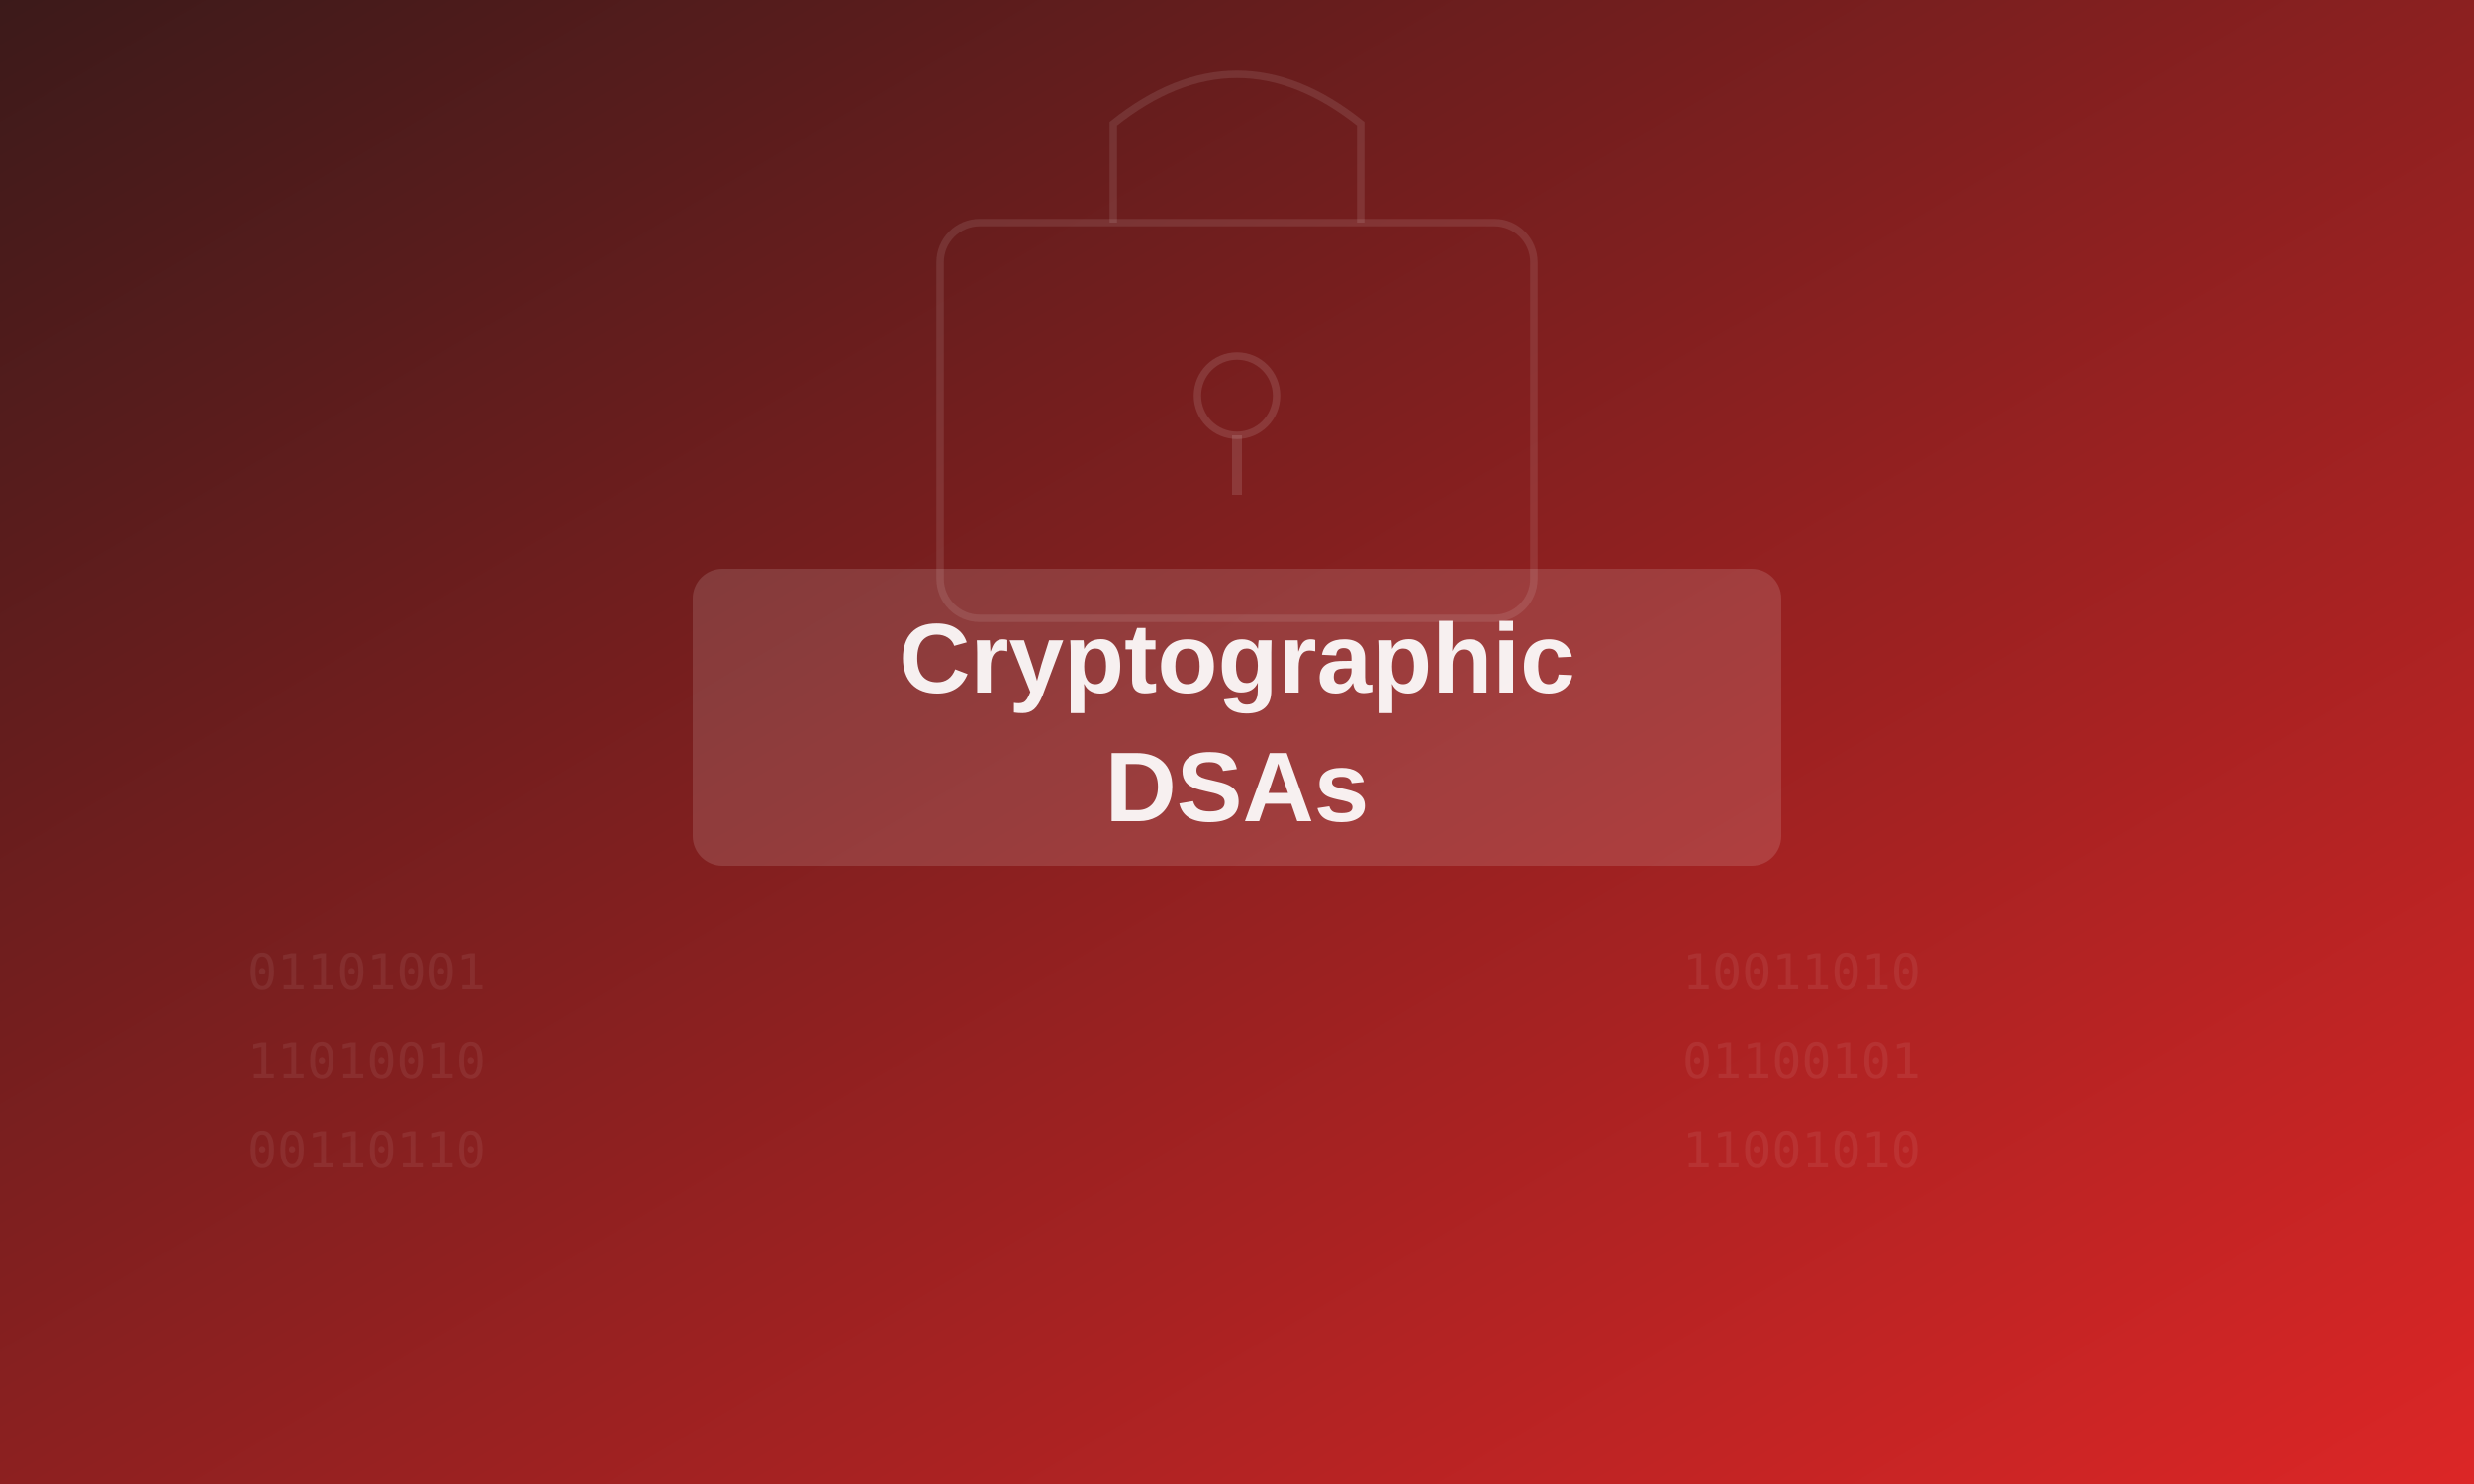
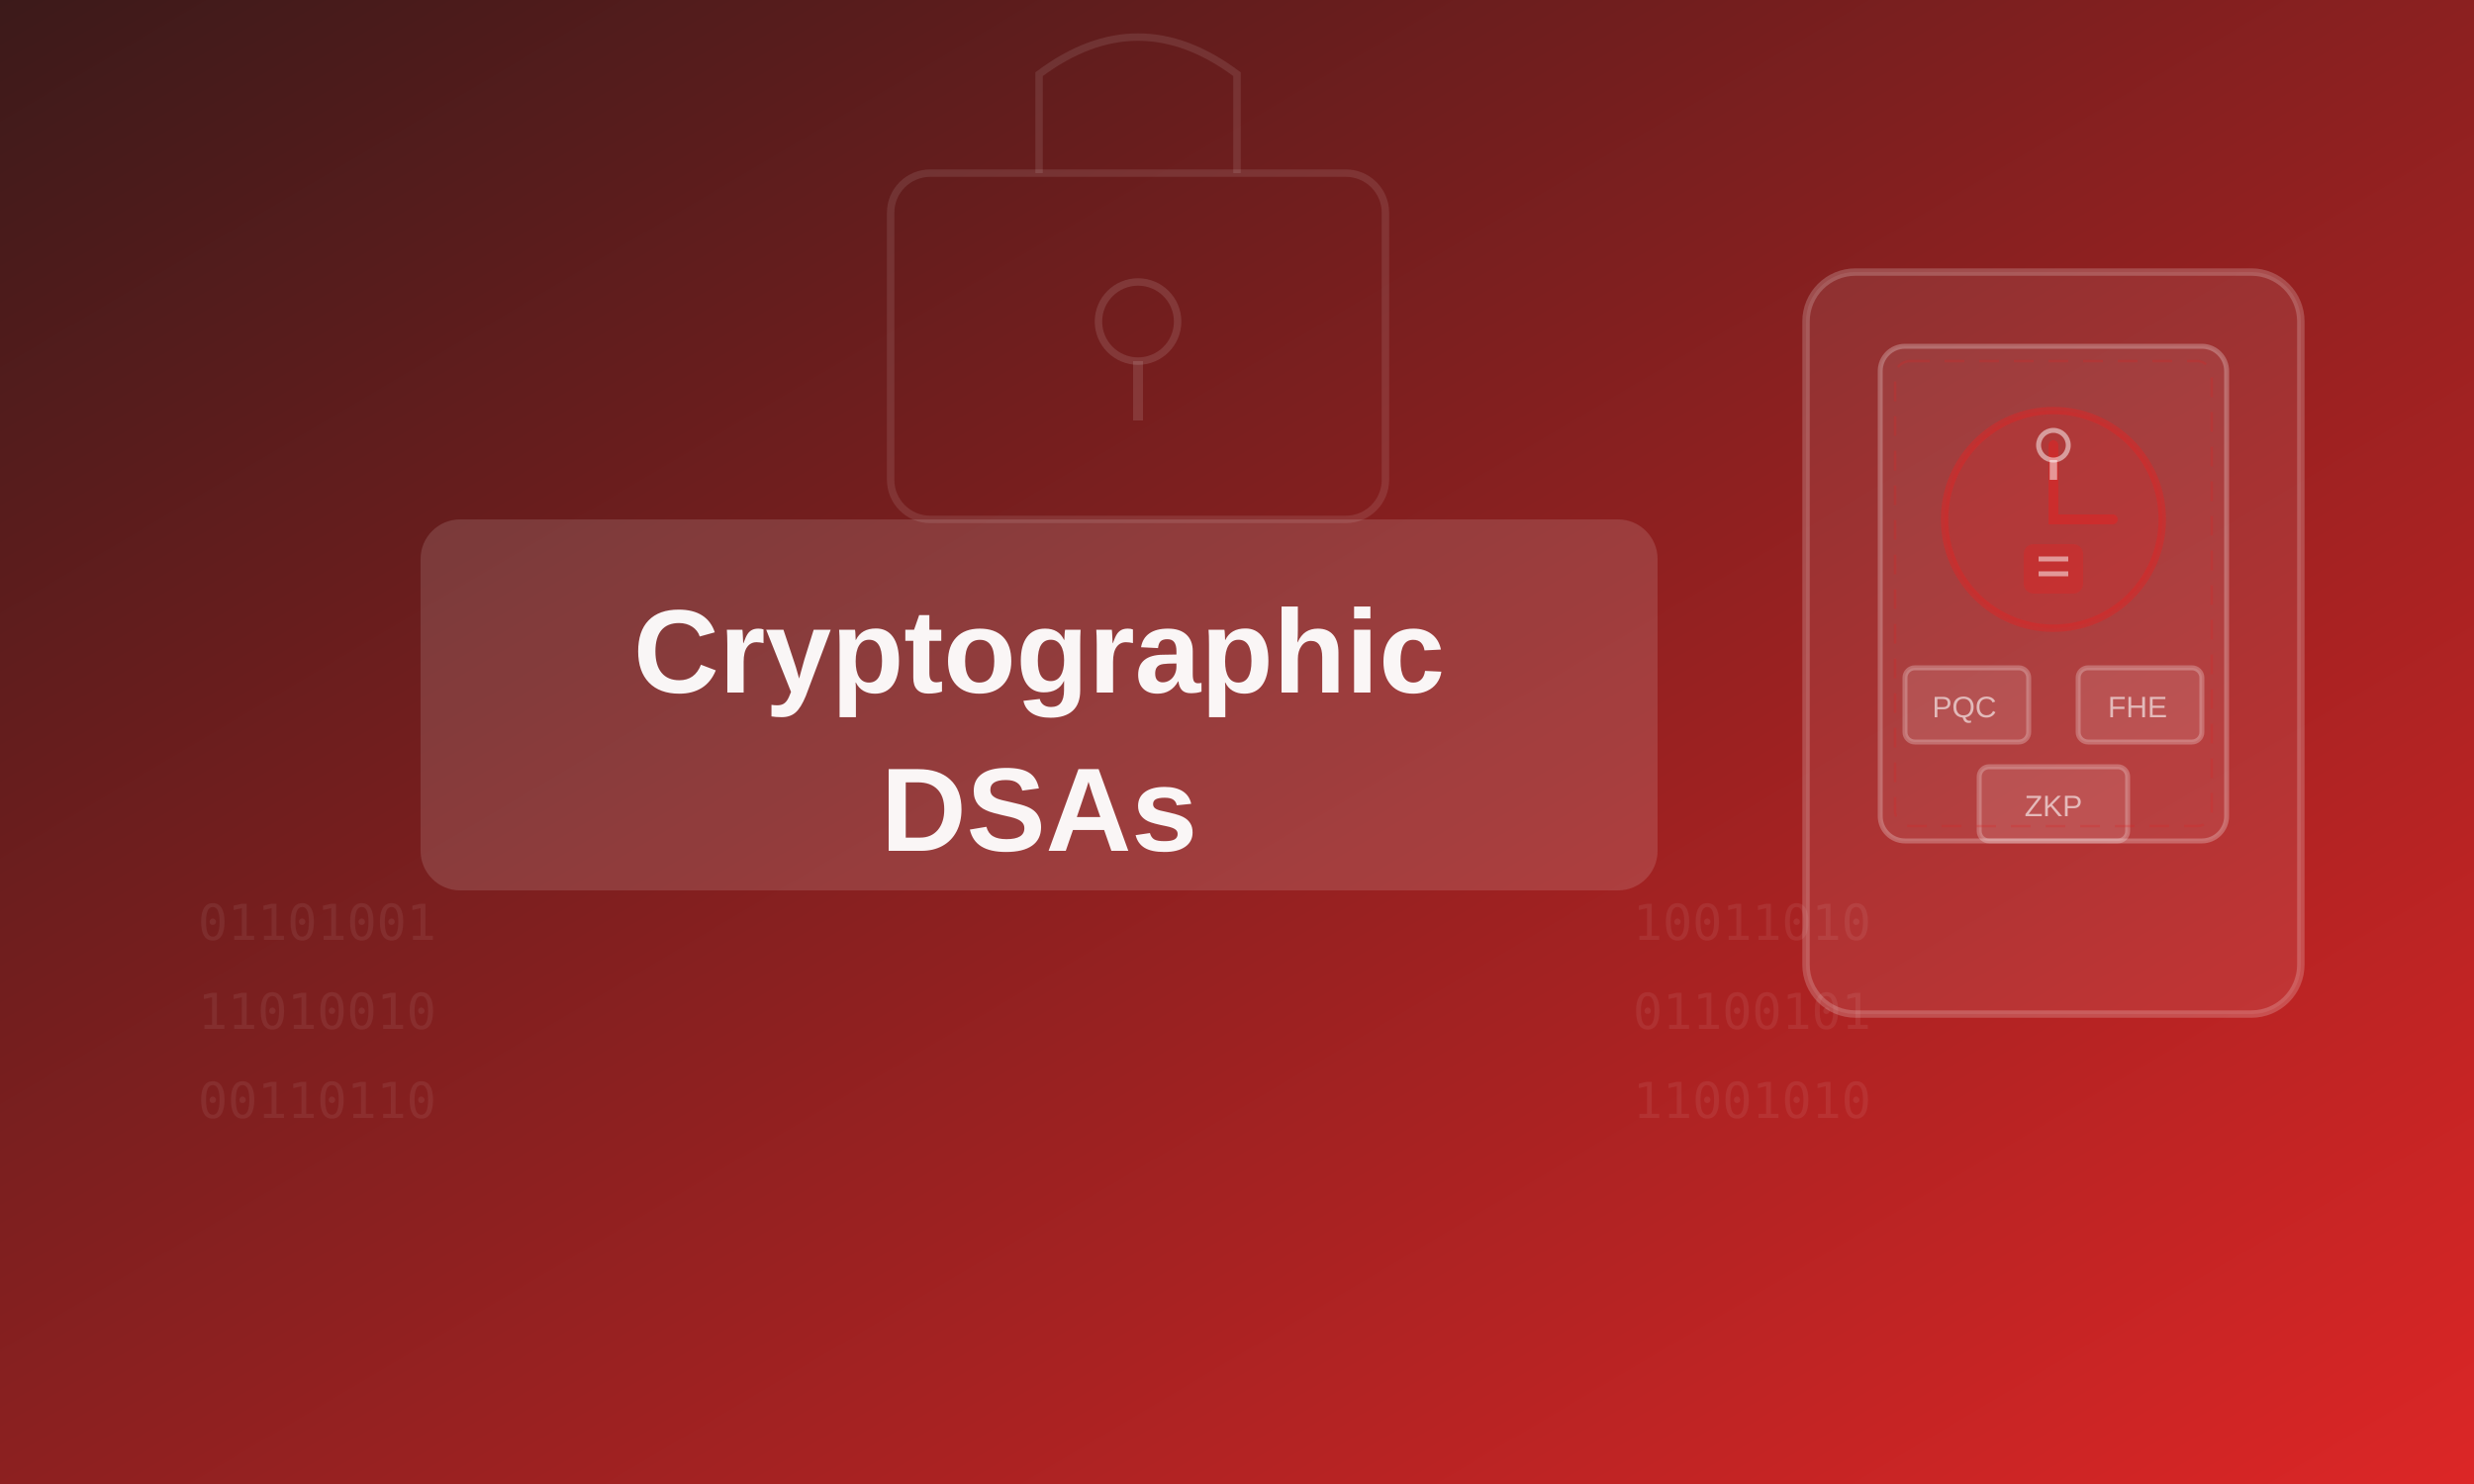
<svg xmlns="http://www.w3.org/2000/svg" width="500" height="300" viewBox="0 0 500 300">
  <defs>
    <linearGradient id="bg5" x1="0%" y1="0%" x2="100%" y2="100%">
      <stop offset="0%" style="stop-color:#3c1a1a;stop-opacity:1" />
      <stop offset="100%" style="stop-color:#dc2626;stop-opacity:1" />
    </linearGradient>
  </defs>
  <rect width="500" height="300" fill="url(#bg5)" />
-   <rect x="190" y="45" width="120" height="80" rx="8" fill="none" stroke="rgba(255,255,255,0.1)" stroke-width="1.5" />
-   <path d="M225,45 L225,25 Q250,5 275,25 L275,45" fill="none" stroke="rgba(255,255,255,0.1)" stroke-width="1.5" />
-   <circle cx="250" cy="80" r="8" fill="none" stroke="rgba(255,255,255,0.12)" stroke-width="1.5" />
-   <line x1="250" y1="88" x2="250" y2="100" stroke="rgba(255,255,255,0.12)" stroke-width="2" />
-   <text x="50" y="200" font-family="monospace" font-size="10" fill="rgba(255,255,255,0.07)">01101001</text>
-   <text x="50" y="218" font-family="monospace" font-size="10" fill="rgba(255,255,255,0.07)">11010010</text>
-   <text x="50" y="236" font-family="monospace" font-size="10" fill="rgba(255,255,255,0.07)">00110110</text>
-   <text x="340" y="200" font-family="monospace" font-size="10" fill="rgba(255,255,255,0.07)">10011010</text>
-   <text x="340" y="218" font-family="monospace" font-size="10" fill="rgba(255,255,255,0.07)">01100101</text>
-   <text x="340" y="236" font-family="monospace" font-size="10" fill="rgba(255,255,255,0.07)">11001010</text>
-   <rect x="140" y="115" width="220" height="60" rx="6" fill="rgba(255,255,255,0.13)" />
-   <text x="250" y="140" text-anchor="middle" font-family="'Segoe UI',Arial,sans-serif" font-size="20" font-weight="600" fill="rgba(255,255,255,0.92)">Cryptographic</text>
-   <text x="250" y="166" text-anchor="middle" font-family="'Segoe UI',Arial,sans-serif" font-size="20" font-weight="600" fill="rgba(255,255,255,0.92)">DSAs</text>
+   <g transform="translate(365, 55)">
+     <rect x="0" y="0" width="100" height="150" rx="10" fill="rgba(255,255,255,0.08)" stroke="rgba(255,255,255,0.2)" stroke-width="1.5" />
+     <rect x="15" y="15" width="70" height="100" rx="5" fill="rgba(255,255,255,0.06)" stroke="rgba(255,255,255,0.25)" stroke-width="1" />
+     <circle cx="50" cy="50" r="22" fill="rgba(220,38,38,0.2)" stroke="rgba(220,38,38,0.5)" stroke-width="1.5" />
+     <path d="M50,35 L50,50 L62,50" fill="none" stroke="rgba(220,38,38,0.6)" stroke-width="2" stroke-linecap="round" />
+     <rect x="44" y="55" width="12" height="10" rx="2" fill="rgba(220,38,38,0.4)" />
+     <line x1="47" y1="58" x2="53" y2="58" stroke="rgba(255,255,255,0.5)" stroke-width="1" />
+     <line x1="47" y1="61" x2="53" y2="61" stroke="rgba(255,255,255,0.5)" stroke-width="1" />
+     <path d="M50,42 L50,38" stroke="rgba(255,255,255,0.5)" stroke-width="1.5" />
+     <circle cx="50" cy="35" r="3" fill="none" stroke="rgba(255,255,255,0.5)" stroke-width="1" />
+     <rect x="20" y="80" width="25" height="15" rx="2" fill="rgba(255,255,255,0.1)" stroke="rgba(255,255,255,0.25)" stroke-width="1" />
+     <text x="32" y="90" text-anchor="middle" font-family="'Segoe UI',Arial,sans-serif" font-size="6" fill="rgba(255,255,255,0.6)">PQC</text>
+     <rect x="55" y="80" width="25" height="15" rx="2" fill="rgba(255,255,255,0.1)" stroke="rgba(255,255,255,0.25)" stroke-width="1" />
+     <text x="67" y="90" text-anchor="middle" font-family="'Segoe UI',Arial,sans-serif" font-size="6" fill="rgba(255,255,255,0.6)">FHE</text>
+     <rect x="35" y="100" width="30" height="15" rx="2" fill="rgba(255,255,255,0.1)" stroke="rgba(255,255,255,0.25)" stroke-width="1" />
+     <text x="50" y="110" text-anchor="middle" font-family="'Segoe UI',Arial,sans-serif" font-size="6" fill="rgba(255,255,255,0.6)">ZKP</text>
+     <rect x="18" y="18" width="64" height="94" rx="3" fill="none" stroke="rgba(220,38,38,0.25)" stroke-width="0.5" stroke-dasharray="4,3" />
+   </g>
+   <rect x="180" y="35" width="100" height="70" rx="8" fill="none" stroke="rgba(255,255,255,0.1)" stroke-width="1.5" />
+   <path d="M210,35 L210,15 Q230,0 250,15 L250,35" fill="none" stroke="rgba(255,255,255,0.1)" stroke-width="1.5" />
+   <circle cx="230" cy="65" r="8" fill="none" stroke="rgba(255,255,255,0.12)" stroke-width="1.5" />
+   <line x1="230" y1="73" x2="230" y2="85" stroke="rgba(255,255,255,0.12)" stroke-width="2" />
+   <text x="40" y="190" font-family="monospace" font-size="10" fill="rgba(255,255,255,0.07)">01101001</text>
+   <text x="40" y="208" font-family="monospace" font-size="10" fill="rgba(255,255,255,0.07)">11010010</text>
+   <text x="40" y="226" font-family="monospace" font-size="10" fill="rgba(255,255,255,0.07)">00110110</text>
+   <text x="330" y="190" font-family="monospace" font-size="10" fill="rgba(255,255,255,0.07)">10011010</text>
+   <text x="330" y="208" font-family="monospace" font-size="10" fill="rgba(255,255,255,0.07)">01100101</text>
+   <text x="330" y="226" font-family="monospace" font-size="10" fill="rgba(255,255,255,0.07)">11001010</text>
+   <rect x="85" y="105" width="250" height="75" rx="8" fill="rgba(255,255,255,0.13)" />
+   <text x="210" y="140" text-anchor="middle" font-family="'Segoe UI',Arial,sans-serif" font-size="24" font-weight="600" fill="rgba(255,255,255,0.95)">Cryptographic</text>
+   <text x="210" y="172" text-anchor="middle" font-family="'Segoe UI',Arial,sans-serif" font-size="24" font-weight="600" fill="rgba(255,255,255,0.95)">DSAs</text>
</svg>
